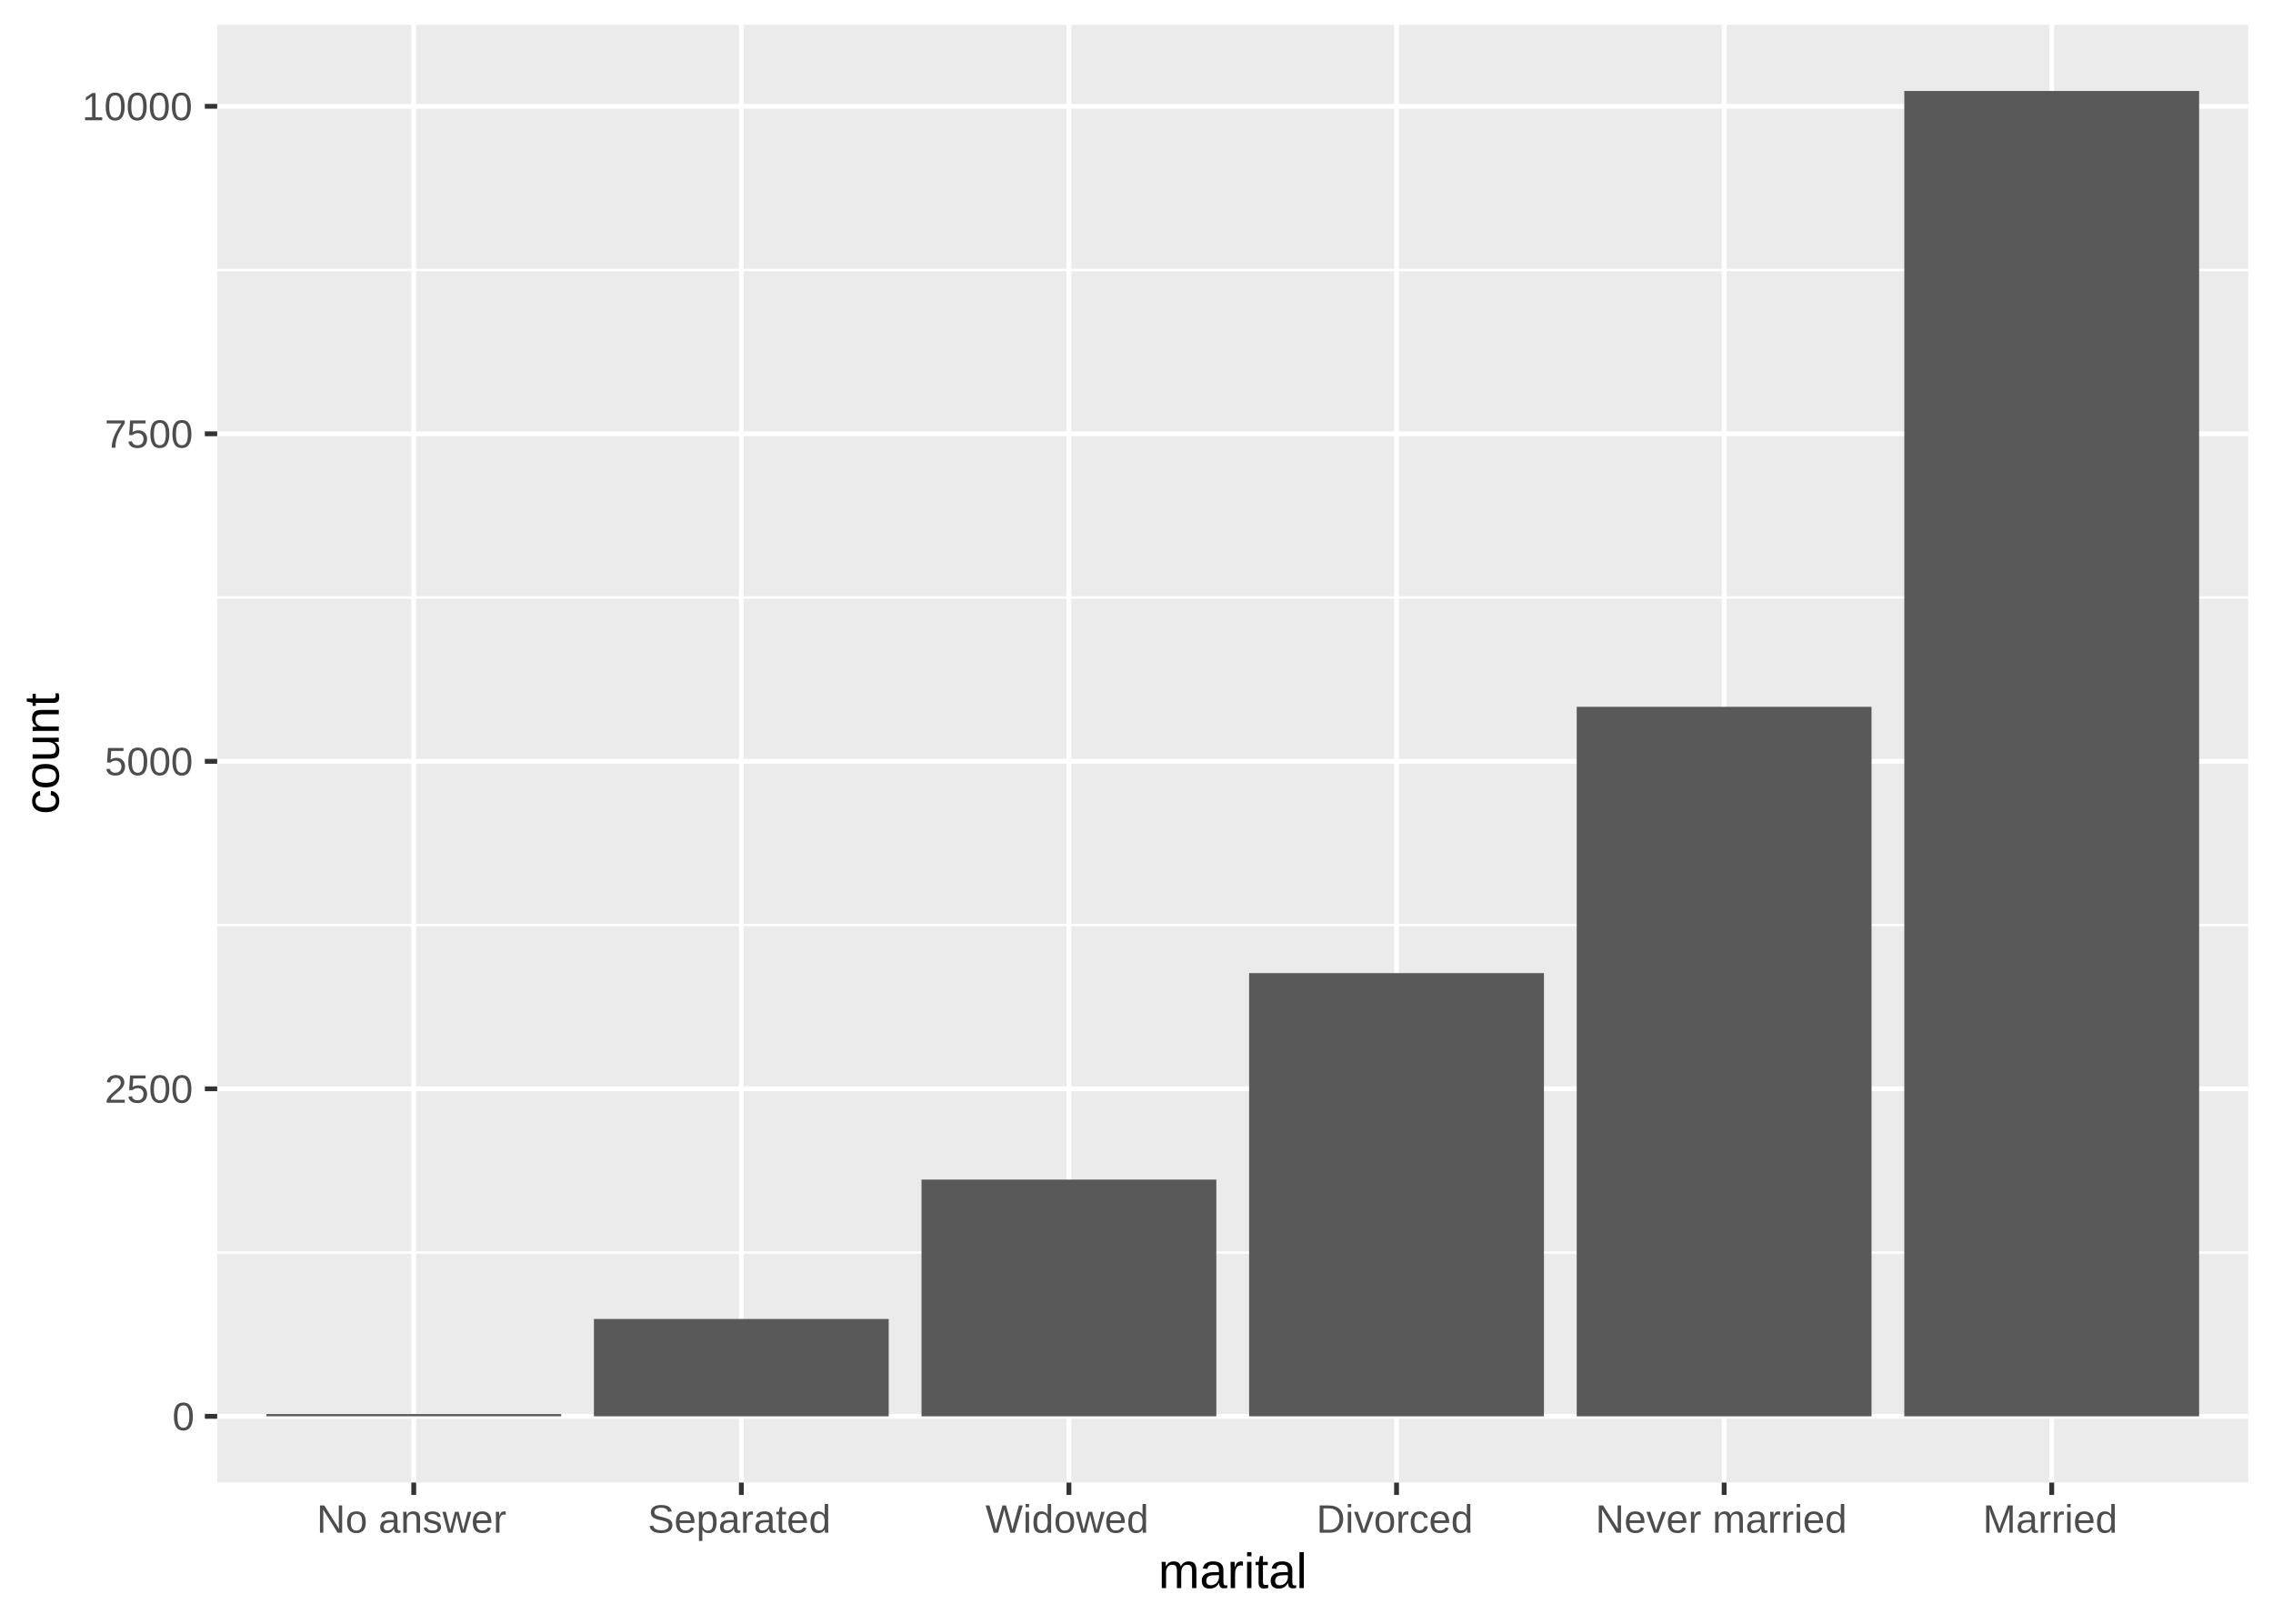
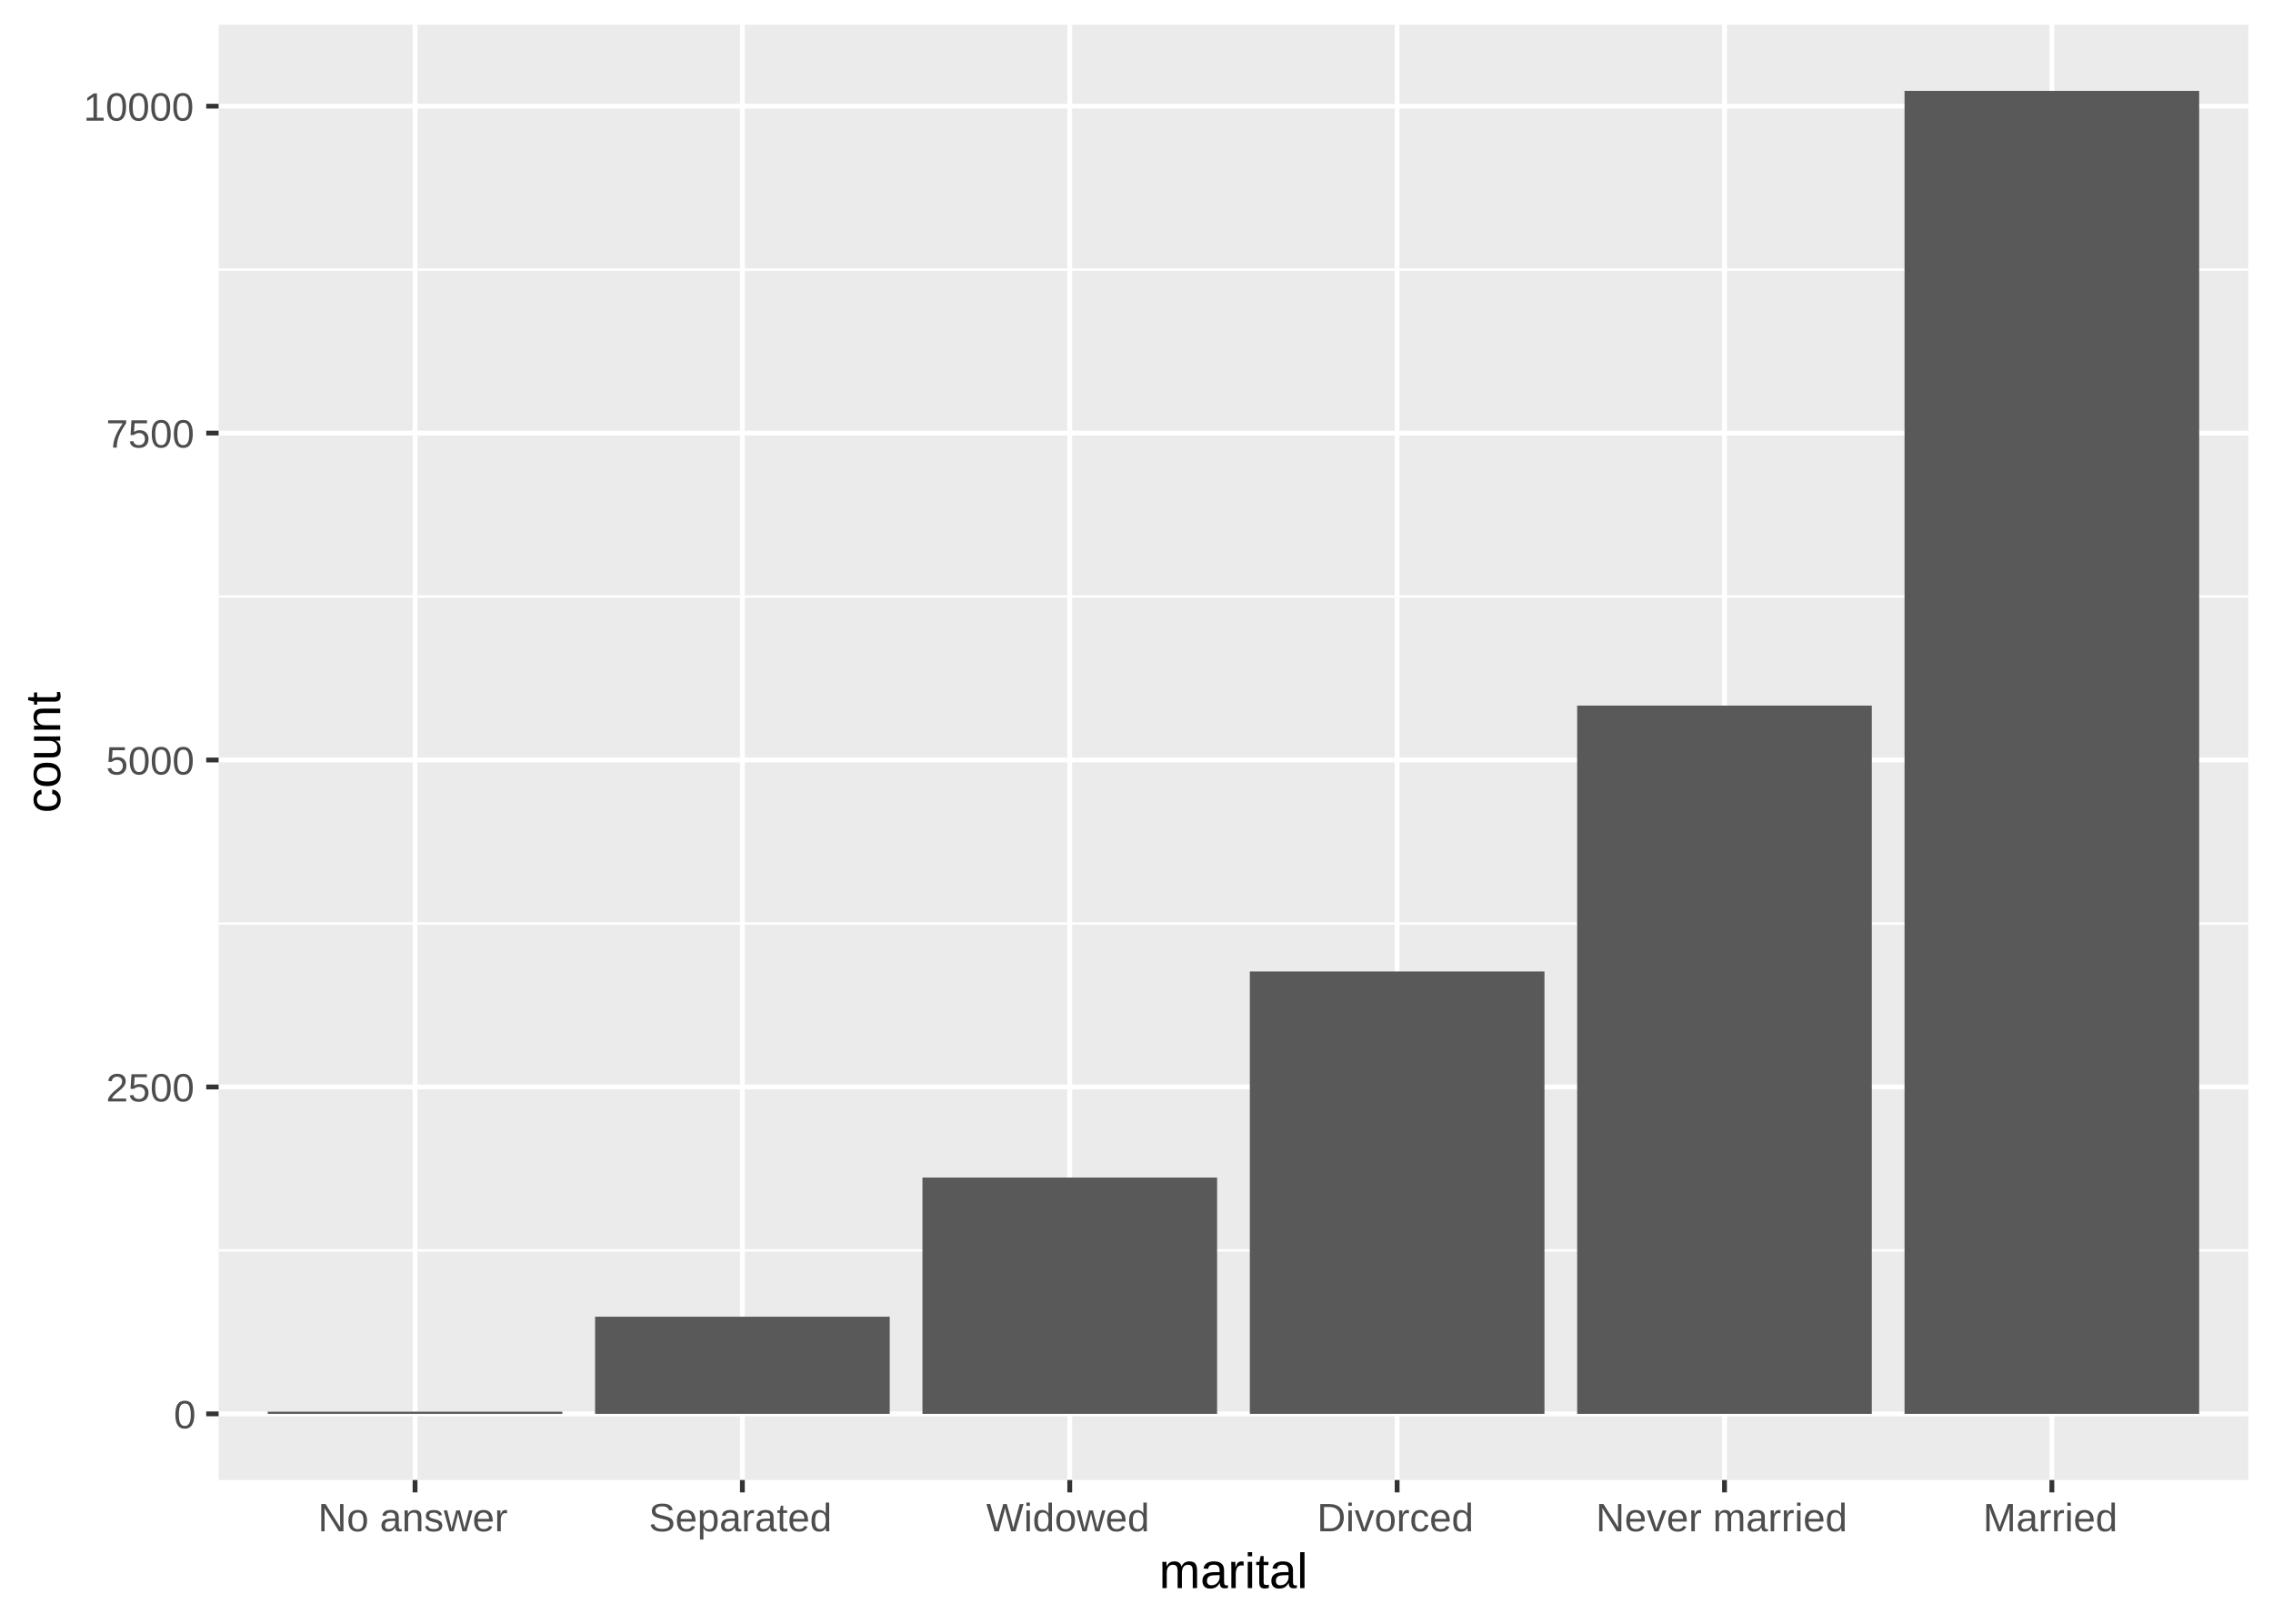
<svg xmlns="http://www.w3.org/2000/svg" viewBox="0 0 504.00 360.00">
  <defs>
    <style type="text/css">
    line, polyline, polygon, path, rect, circle {
      fill: none;
      stroke: #000000;
      stroke-linecap: round;
      stroke-linejoin: round;
      stroke-miterlimit: 10.00;
    }
  </style>
  </defs>
  <rect width="100%" height="100%" style="stroke: none; fill: #FFFFFF;" />
  <rect x="0.00" y="0.00" width="504.00" height="360.00" style="stroke-width: 1.07; stroke: #FFFFFF; fill: #FFFFFF;" />
  <defs>
-     <clipPath id="cpNDguMTZ8NDk4LjUyfDMyOC43MHw1LjQ4">
-       <rect x="48.16" y="5.48" width="450.36" height="323.22" />
+     <clipPath id="cpNDguNDd8NDk4LjUyfDMyOC4xNHw1LjQ4">
+       <rect x="48.47" y="5.48" width="450.05" height="322.66" />
    </clipPath>
  </defs>
-   <rect x="48.16" y="5.48" width="450.36" height="323.22" style="stroke-width: 1.07; stroke: none; fill: #EBEBEB;" clip-path="url(#cpNDguMTZ8NDk4LjUyfDMyOC43MHw1LjQ4)" />
-   <polyline points="48.16,277.70 498.52,277.70 " style="stroke-width: 0.53; stroke: #FFFFFF; stroke-linecap: butt;" clip-path="url(#cpNDguMTZ8NDk4LjUyfDMyOC43MHw1LjQ4)" />
-   <polyline points="48.16,205.09 498.52,205.09 " style="stroke-width: 0.53; stroke: #FFFFFF; stroke-linecap: butt;" clip-path="url(#cpNDguMTZ8NDk4LjUyfDMyOC43MHw1LjQ4)" />
-   <polyline points="48.16,132.48 498.52,132.48 " style="stroke-width: 0.53; stroke: #FFFFFF; stroke-linecap: butt;" clip-path="url(#cpNDguMTZ8NDk4LjUyfDMyOC43MHw1LjQ4)" />
-   <polyline points="48.16,59.87 498.52,59.87 " style="stroke-width: 0.53; stroke: #FFFFFF; stroke-linecap: butt;" clip-path="url(#cpNDguMTZ8NDk4LjUyfDMyOC43MHw1LjQ4)" />
-   <polyline points="48.16,314.01 498.52,314.01 " style="stroke-width: 1.07; stroke: #FFFFFF; stroke-linecap: butt;" clip-path="url(#cpNDguMTZ8NDk4LjUyfDMyOC43MHw1LjQ4)" />
-   <polyline points="48.16,241.40 498.52,241.40 " style="stroke-width: 1.07; stroke: #FFFFFF; stroke-linecap: butt;" clip-path="url(#cpNDguMTZ8NDk4LjUyfDMyOC43MHw1LjQ4)" />
-   <polyline points="48.16,168.79 498.52,168.79 " style="stroke-width: 1.07; stroke: #FFFFFF; stroke-linecap: butt;" clip-path="url(#cpNDguMTZ8NDk4LjUyfDMyOC43MHw1LjQ4)" />
-   <polyline points="48.16,96.18 498.52,96.18 " style="stroke-width: 1.07; stroke: #FFFFFF; stroke-linecap: butt;" clip-path="url(#cpNDguMTZ8NDk4LjUyfDMyOC43MHw1LjQ4)" />
-   <polyline points="48.16,23.57 498.52,23.57 " style="stroke-width: 1.07; stroke: #FFFFFF; stroke-linecap: butt;" clip-path="url(#cpNDguMTZ8NDk4LjUyfDMyOC43MHw1LjQ4)" />
-   <polyline points="91.74,328.70 91.74,5.48 " style="stroke-width: 1.07; stroke: #FFFFFF; stroke-linecap: butt;" clip-path="url(#cpNDguMTZ8NDk4LjUyfDMyOC43MHw1LjQ4)" />
-   <polyline points="164.38,328.70 164.38,5.48 " style="stroke-width: 1.07; stroke: #FFFFFF; stroke-linecap: butt;" clip-path="url(#cpNDguMTZ8NDk4LjUyfDMyOC43MHw1LjQ4)" />
-   <polyline points="237.02,328.70 237.02,5.48 " style="stroke-width: 1.07; stroke: #FFFFFF; stroke-linecap: butt;" clip-path="url(#cpNDguMTZ8NDk4LjUyfDMyOC43MHw1LjQ4)" />
-   <polyline points="309.66,328.70 309.66,5.48 " style="stroke-width: 1.07; stroke: #FFFFFF; stroke-linecap: butt;" clip-path="url(#cpNDguMTZ8NDk4LjUyfDMyOC43MHw1LjQ4)" />
-   <polyline points="382.30,328.70 382.30,5.48 " style="stroke-width: 1.07; stroke: #FFFFFF; stroke-linecap: butt;" clip-path="url(#cpNDguMTZ8NDk4LjUyfDMyOC43MHw1LjQ4)" />
-   <polyline points="454.94,328.70 454.94,5.48 " style="stroke-width: 1.07; stroke: #FFFFFF; stroke-linecap: butt;" clip-path="url(#cpNDguMTZ8NDk4LjUyfDMyOC43MHw1LjQ4)" />
-   <rect x="59.06" y="313.51" width="65.37" height="0.49" style="stroke-width: 1.07; stroke: none; stroke-linecap: square; stroke-linejoin: miter; fill: #595959;" clip-path="url(#cpNDguMTZ8NDk4LjUyfDMyOC43MHw1LjQ4)" />
-   <rect x="131.69" y="292.43" width="65.37" height="21.58" style="stroke-width: 1.07; stroke: none; stroke-linecap: square; stroke-linejoin: miter; fill: #595959;" clip-path="url(#cpNDguMTZ8NDk4LjUyfDMyOC43MHw1LjQ4)" />
-   <rect x="204.33" y="261.53" width="65.37" height="52.48" style="stroke-width: 1.07; stroke: none; stroke-linecap: square; stroke-linejoin: miter; fill: #595959;" clip-path="url(#cpNDguMTZ8NDk4LjUyfDMyOC43MHw1LjQ4)" />
-   <rect x="276.97" y="215.75" width="65.37" height="98.26" style="stroke-width: 1.07; stroke: none; stroke-linecap: square; stroke-linejoin: miter; fill: #595959;" clip-path="url(#cpNDguMTZ8NDk4LjUyfDMyOC43MHw1LjQ4)" />
-   <rect x="349.61" y="156.71" width="65.37" height="157.30" style="stroke-width: 1.07; stroke: none; stroke-linecap: square; stroke-linejoin: miter; fill: #595959;" clip-path="url(#cpNDguMTZ8NDk4LjUyfDMyOC43MHw1LjQ4)" />
-   <rect x="422.25" y="20.17" width="65.37" height="293.84" style="stroke-width: 1.07; stroke: none; stroke-linecap: square; stroke-linejoin: miter; fill: #595959;" clip-path="url(#cpNDguMTZ8NDk4LjUyfDMyOC43MHw1LjQ4)" />
+   <rect x="48.47" y="5.48" width="450.05" height="322.66" style="stroke-width: 1.07; stroke: none; fill: #EBEBEB;" clip-path="url(#cpNDguNDd8NDk4LjUyfDMyOC4xNHw1LjQ4)" />
+   <polyline points="48.47,277.23 498.52,277.23 " style="stroke-width: 0.53; stroke: #FFFFFF; stroke-linecap: butt;" clip-path="url(#cpNDguNDd8NDk4LjUyfDMyOC4xNHw1LjQ4)" />
+   <polyline points="48.47,204.75 498.52,204.75 " style="stroke-width: 0.53; stroke: #FFFFFF; stroke-linecap: butt;" clip-path="url(#cpNDguNDd8NDk4LjUyfDMyOC4xNHw1LjQ4)" />
+   <polyline points="48.47,132.26 498.52,132.26 " style="stroke-width: 0.53; stroke: #FFFFFF; stroke-linecap: butt;" clip-path="url(#cpNDguNDd8NDk4LjUyfDMyOC4xNHw1LjQ4)" />
+   <polyline points="48.47,59.78 498.52,59.78 " style="stroke-width: 0.53; stroke: #FFFFFF; stroke-linecap: butt;" clip-path="url(#cpNDguNDd8NDk4LjUyfDMyOC4xNHw1LjQ4)" />
+   <polyline points="48.47,313.47 498.52,313.47 " style="stroke-width: 1.07; stroke: #FFFFFF; stroke-linecap: butt;" clip-path="url(#cpNDguNDd8NDk4LjUyfDMyOC4xNHw1LjQ4)" />
+   <polyline points="48.47,240.99 498.52,240.99 " style="stroke-width: 1.07; stroke: #FFFFFF; stroke-linecap: butt;" clip-path="url(#cpNDguNDd8NDk4LjUyfDMyOC4xNHw1LjQ4)" />
+   <polyline points="48.47,168.50 498.52,168.50 " style="stroke-width: 1.07; stroke: #FFFFFF; stroke-linecap: butt;" clip-path="url(#cpNDguNDd8NDk4LjUyfDMyOC4xNHw1LjQ4)" />
+   <polyline points="48.47,96.02 498.52,96.02 " style="stroke-width: 1.07; stroke: #FFFFFF; stroke-linecap: butt;" clip-path="url(#cpNDguNDd8NDk4LjUyfDMyOC4xNHw1LjQ4)" />
+   <polyline points="48.47,23.54 498.52,23.54 " style="stroke-width: 1.07; stroke: #FFFFFF; stroke-linecap: butt;" clip-path="url(#cpNDguNDd8NDk4LjUyfDMyOC4xNHw1LjQ4)" />
+   <polyline points="92.03,328.14 92.03,5.48 " style="stroke-width: 1.07; stroke: #FFFFFF; stroke-linecap: butt;" clip-path="url(#cpNDguNDd8NDk4LjUyfDMyOC4xNHw1LjQ4)" />
+   <polyline points="164.61,328.14 164.61,5.48 " style="stroke-width: 1.07; stroke: #FFFFFF; stroke-linecap: butt;" clip-path="url(#cpNDguNDd8NDk4LjUyfDMyOC4xNHw1LjQ4)" />
+   <polyline points="237.20,328.14 237.20,5.48 " style="stroke-width: 1.07; stroke: #FFFFFF; stroke-linecap: butt;" clip-path="url(#cpNDguNDd8NDk4LjUyfDMyOC4xNHw1LjQ4)" />
+   <polyline points="309.79,328.14 309.79,5.48 " style="stroke-width: 1.07; stroke: #FFFFFF; stroke-linecap: butt;" clip-path="url(#cpNDguNDd8NDk4LjUyfDMyOC4xNHw1LjQ4)" />
+   <polyline points="382.38,328.14 382.38,5.48 " style="stroke-width: 1.07; stroke: #FFFFFF; stroke-linecap: butt;" clip-path="url(#cpNDguNDd8NDk4LjUyfDMyOC4xNHw1LjQ4)" />
+   <polyline points="454.97,328.14 454.97,5.48 " style="stroke-width: 1.07; stroke: #FFFFFF; stroke-linecap: butt;" clip-path="url(#cpNDguNDd8NDk4LjUyfDMyOC4xNHw1LjQ4)" />
+   <rect x="59.36" y="312.98" width="65.33" height="0.49" style="stroke-width: 1.07; stroke: none; stroke-linecap: square; stroke-linejoin: miter; fill: #595959;" clip-path="url(#cpNDguNDd8NDk4LjUyfDMyOC4xNHw1LjQ4)" />
+   <rect x="131.95" y="291.93" width="65.33" height="21.54" style="stroke-width: 1.07; stroke: none; stroke-linecap: square; stroke-linejoin: miter; fill: #595959;" clip-path="url(#cpNDguNDd8NDk4LjUyfDMyOC4xNHw1LjQ4)" />
+   <rect x="204.54" y="261.08" width="65.33" height="52.39" style="stroke-width: 1.07; stroke: none; stroke-linecap: square; stroke-linejoin: miter; fill: #595959;" clip-path="url(#cpNDguNDd8NDk4LjUyfDMyOC4xNHw1LjQ4)" />
+   <rect x="277.13" y="215.39" width="65.33" height="98.08" style="stroke-width: 1.07; stroke: none; stroke-linecap: square; stroke-linejoin: miter; fill: #595959;" clip-path="url(#cpNDguNDd8NDk4LjUyfDMyOC4xNHw1LjQ4)" />
+   <rect x="349.71" y="156.44" width="65.33" height="157.03" style="stroke-width: 1.07; stroke: none; stroke-linecap: square; stroke-linejoin: miter; fill: #595959;" clip-path="url(#cpNDguNDd8NDk4LjUyfDMyOC4xNHw1LjQ4)" />
+   <rect x="422.30" y="20.15" width="65.33" height="293.32" style="stroke-width: 1.07; stroke: none; stroke-linecap: square; stroke-linejoin: miter; fill: #595959;" clip-path="url(#cpNDguNDd8NDk4LjUyfDMyOC4xNHw1LjQ4)" />
  <defs>
    <clipPath id="cpMC4wMHw1MDQuMDB8MzYwLjAwfDAuMDA=">
      <rect x="0.00" y="0.00" width="504.00" height="360.00" />
    </clipPath>
  </defs>
  <g clip-path="url(#cpMC4wMHw1MDQuMDB8MzYwLjAwfDAuMDA=)">
-     <text x="38.22" y="317.10" style="font-size: 8.80px; fill: #4D4D4D; font-family: Liberation Sans;" textLength="5.01px" lengthAdjust="spacingAndGlyphs">0</text>
+     <text x="38.54" y="316.69" style="font-size: 8.80px; fill: #4D4D4D; font-family: Arial;" textLength="5.01px" lengthAdjust="spacingAndGlyphs">0</text>
  </g>
  <g clip-path="url(#cpMC4wMHw1MDQuMDB8MzYwLjAwfDAuMDA=)">
-     <text x="23.21" y="244.49" style="font-size: 8.80px; fill: #4D4D4D; font-family: Liberation Sans;" textLength="20.02px" lengthAdjust="spacingAndGlyphs">2500</text>
+     <text x="23.52" y="244.21" style="font-size: 8.80px; fill: #4D4D4D; font-family: Arial;" textLength="20.02px" lengthAdjust="spacingAndGlyphs">2500</text>
  </g>
  <g clip-path="url(#cpMC4wMHw1MDQuMDB8MzYwLjAwfDAuMDA=)">
-     <text x="23.21" y="171.88" style="font-size: 8.80px; fill: #4D4D4D; font-family: Liberation Sans;" textLength="20.02px" lengthAdjust="spacingAndGlyphs">5000</text>
+     <text x="23.52" y="171.72" style="font-size: 8.80px; fill: #4D4D4D; font-family: Arial;" textLength="20.02px" lengthAdjust="spacingAndGlyphs">5000</text>
  </g>
  <g clip-path="url(#cpMC4wMHw1MDQuMDB8MzYwLjAwfDAuMDA=)">
-     <text x="23.21" y="99.27" style="font-size: 8.80px; fill: #4D4D4D; font-family: Liberation Sans;" textLength="20.02px" lengthAdjust="spacingAndGlyphs">7500</text>
+     <text x="23.52" y="99.24" style="font-size: 8.80px; fill: #4D4D4D; font-family: Arial;" textLength="20.02px" lengthAdjust="spacingAndGlyphs">7500</text>
  </g>
  <g clip-path="url(#cpMC4wMHw1MDQuMDB8MzYwLjAwfDAuMDA=)">
-     <text x="18.20" y="26.66" style="font-size: 8.80px; fill: #4D4D4D; font-family: Liberation Sans;" textLength="25.03px" lengthAdjust="spacingAndGlyphs">10000</text>
+     <text x="18.51" y="26.76" style="font-size: 8.80px; fill: #4D4D4D; font-family: Arial;" textLength="25.03px" lengthAdjust="spacingAndGlyphs">10000</text>
  </g>
-   <polyline points="45.42,314.01 48.16,314.01 " style="stroke-width: 1.07; stroke: #333333; stroke-linecap: butt;" clip-path="url(#cpMC4wMHw1MDQuMDB8MzYwLjAwfDAuMDA=)" />
-   <polyline points="45.42,241.40 48.16,241.40 " style="stroke-width: 1.07; stroke: #333333; stroke-linecap: butt;" clip-path="url(#cpMC4wMHw1MDQuMDB8MzYwLjAwfDAuMDA=)" />
-   <polyline points="45.42,168.79 48.16,168.79 " style="stroke-width: 1.07; stroke: #333333; stroke-linecap: butt;" clip-path="url(#cpMC4wMHw1MDQuMDB8MzYwLjAwfDAuMDA=)" />
-   <polyline points="45.42,96.18 48.16,96.18 " style="stroke-width: 1.07; stroke: #333333; stroke-linecap: butt;" clip-path="url(#cpMC4wMHw1MDQuMDB8MzYwLjAwfDAuMDA=)" />
-   <polyline points="45.42,23.57 48.16,23.57 " style="stroke-width: 1.07; stroke: #333333; stroke-linecap: butt;" clip-path="url(#cpMC4wMHw1MDQuMDB8MzYwLjAwfDAuMDA=)" />
-   <polyline points="91.74,331.44 91.74,328.70 " style="stroke-width: 1.07; stroke: #333333; stroke-linecap: butt;" clip-path="url(#cpMC4wMHw1MDQuMDB8MzYwLjAwfDAuMDA=)" />
-   <polyline points="164.38,331.44 164.38,328.70 " style="stroke-width: 1.07; stroke: #333333; stroke-linecap: butt;" clip-path="url(#cpMC4wMHw1MDQuMDB8MzYwLjAwfDAuMDA=)" />
-   <polyline points="237.02,331.44 237.02,328.70 " style="stroke-width: 1.07; stroke: #333333; stroke-linecap: butt;" clip-path="url(#cpMC4wMHw1MDQuMDB8MzYwLjAwfDAuMDA=)" />
-   <polyline points="309.66,331.44 309.66,328.70 " style="stroke-width: 1.07; stroke: #333333; stroke-linecap: butt;" clip-path="url(#cpMC4wMHw1MDQuMDB8MzYwLjAwfDAuMDA=)" />
-   <polyline points="382.30,331.44 382.30,328.70 " style="stroke-width: 1.07; stroke: #333333; stroke-linecap: butt;" clip-path="url(#cpMC4wMHw1MDQuMDB8MzYwLjAwfDAuMDA=)" />
-   <polyline points="454.94,331.44 454.94,328.70 " style="stroke-width: 1.07; stroke: #333333; stroke-linecap: butt;" clip-path="url(#cpMC4wMHw1MDQuMDB8MzYwLjAwfDAuMDA=)" />
+   <polyline points="45.73,313.47 48.47,313.47 " style="stroke-width: 1.07; stroke: #333333; stroke-linecap: butt;" clip-path="url(#cpMC4wMHw1MDQuMDB8MzYwLjAwfDAuMDA=)" />
+   <polyline points="45.73,240.99 48.47,240.99 " style="stroke-width: 1.07; stroke: #333333; stroke-linecap: butt;" clip-path="url(#cpMC4wMHw1MDQuMDB8MzYwLjAwfDAuMDA=)" />
+   <polyline points="45.73,168.50 48.47,168.50 " style="stroke-width: 1.07; stroke: #333333; stroke-linecap: butt;" clip-path="url(#cpMC4wMHw1MDQuMDB8MzYwLjAwfDAuMDA=)" />
+   <polyline points="45.73,96.02 48.47,96.02 " style="stroke-width: 1.07; stroke: #333333; stroke-linecap: butt;" clip-path="url(#cpMC4wMHw1MDQuMDB8MzYwLjAwfDAuMDA=)" />
+   <polyline points="45.73,23.54 48.47,23.54 " style="stroke-width: 1.07; stroke: #333333; stroke-linecap: butt;" clip-path="url(#cpMC4wMHw1MDQuMDB8MzYwLjAwfDAuMDA=)" />
+   <polyline points="92.03,330.88 92.03,328.14 " style="stroke-width: 1.07; stroke: #333333; stroke-linecap: butt;" clip-path="url(#cpMC4wMHw1MDQuMDB8MzYwLjAwfDAuMDA=)" />
+   <polyline points="164.61,330.88 164.61,328.14 " style="stroke-width: 1.07; stroke: #333333; stroke-linecap: butt;" clip-path="url(#cpMC4wMHw1MDQuMDB8MzYwLjAwfDAuMDA=)" />
+   <polyline points="237.20,330.88 237.20,328.14 " style="stroke-width: 1.07; stroke: #333333; stroke-linecap: butt;" clip-path="url(#cpMC4wMHw1MDQuMDB8MzYwLjAwfDAuMDA=)" />
+   <polyline points="309.79,330.88 309.79,328.14 " style="stroke-width: 1.07; stroke: #333333; stroke-linecap: butt;" clip-path="url(#cpMC4wMHw1MDQuMDB8MzYwLjAwfDAuMDA=)" />
+   <polyline points="382.38,330.88 382.38,328.14 " style="stroke-width: 1.07; stroke: #333333; stroke-linecap: butt;" clip-path="url(#cpMC4wMHw1MDQuMDB8MzYwLjAwfDAuMDA=)" />
+   <polyline points="454.97,330.88 454.97,328.14 " style="stroke-width: 1.07; stroke: #333333; stroke-linecap: butt;" clip-path="url(#cpMC4wMHw1MDQuMDB8MzYwLjAwfDAuMDA=)" />
  <g clip-path="url(#cpMC4wMHw1MDQuMDB8MzYwLjAwfDAuMDA=)">
-     <text x="70.23" y="339.82" style="font-size: 8.80px; fill: #4D4D4D; font-family: Liberation Sans;" textLength="43.02px" lengthAdjust="spacingAndGlyphs">No answer</text>
+     <text x="70.52" y="339.51" style="font-size: 8.80px; fill: #4D4D4D; font-family: Arial;" textLength="43.02px" lengthAdjust="spacingAndGlyphs">No answer</text>
  </g>
  <g clip-path="url(#cpMC4wMHw1MDQuMDB8MzYwLjAwfDAuMDA=)">
-     <text x="143.62" y="339.82" style="font-size: 8.80px; fill: #4D4D4D; font-family: Liberation Sans;" textLength="41.53px" lengthAdjust="spacingAndGlyphs">Separated</text>
+     <text x="143.85" y="339.51" style="font-size: 8.80px; fill: #4D4D4D; font-family: Arial;" textLength="41.53px" lengthAdjust="spacingAndGlyphs">Separated</text>
  </g>
  <g clip-path="url(#cpMC4wMHw1MDQuMDB8MzYwLjAwfDAuMDA=)">
-     <text x="218.51" y="339.82" style="font-size: 8.80px; fill: #4D4D4D; font-family: Liberation Sans;" textLength="37.02px" lengthAdjust="spacingAndGlyphs">Widowed</text>
+     <text x="218.69" y="339.51" style="font-size: 8.80px; fill: #4D4D4D; font-family: Arial;" textLength="37.02px" lengthAdjust="spacingAndGlyphs">Widowed</text>
  </g>
  <g clip-path="url(#cpMC4wMHw1MDQuMDB8MzYwLjAwfDAuMDA=)">
-     <text x="291.90" y="339.82" style="font-size: 8.80px; fill: #4D4D4D; font-family: Liberation Sans;" textLength="35.51px" lengthAdjust="spacingAndGlyphs">Divorced</text>
+     <text x="292.03" y="339.51" style="font-size: 8.80px; fill: #4D4D4D; font-family: Arial;" textLength="35.51px" lengthAdjust="spacingAndGlyphs">Divorced</text>
  </g>
  <g clip-path="url(#cpMC4wMHw1MDQuMDB8MzYwLjAwfDAuMDA=)">
-     <text x="353.79" y="339.82" style="font-size: 8.80px; fill: #4D4D4D; font-family: Liberation Sans;" textLength="57.01px" lengthAdjust="spacingAndGlyphs">Never married</text>
+     <text x="353.87" y="339.51" style="font-size: 8.80px; fill: #4D4D4D; font-family: Arial;" textLength="57.01px" lengthAdjust="spacingAndGlyphs">Never married</text>
  </g>
  <g clip-path="url(#cpMC4wMHw1MDQuMDB8MzYwLjAwfDAuMDA=)">
-     <text x="439.68" y="339.82" style="font-size: 8.80px; fill: #4D4D4D; font-family: Liberation Sans;" textLength="30.51px" lengthAdjust="spacingAndGlyphs">Married</text>
+     <text x="439.71" y="339.51" style="font-size: 8.80px; fill: #4D4D4D; font-family: Arial;" textLength="30.51px" lengthAdjust="spacingAndGlyphs">Married</text>
  </g>
  <g clip-path="url(#cpMC4wMHw1MDQuMDB8MzYwLjAwfDAuMDA=)">
-     <text x="256.84" y="352.10" style="font-size: 11.00px; font-family: Liberation Sans;" textLength="33.01px" lengthAdjust="spacingAndGlyphs">marital</text>
+     <text x="256.99" y="352.10" style="font-size: 11.00px; font-family: Arial;" textLength="33.01px" lengthAdjust="spacingAndGlyphs">marital</text>
  </g>
  <g clip-path="url(#cpMC4wMHw1MDQuMDB8MzYwLjAwfDAuMDA=)">
-     <text transform="translate(13.04,180.54) rotate(-90)" style="font-size: 11.00px; font-family: Liberation Sans;" textLength="26.91px" lengthAdjust="spacingAndGlyphs">count</text>
+     <text transform="translate(13.35,180.26) rotate(-90)" style="font-size: 11.00px; font-family: Arial;" textLength="26.91px" lengthAdjust="spacingAndGlyphs">count</text>
  </g>
</svg>
